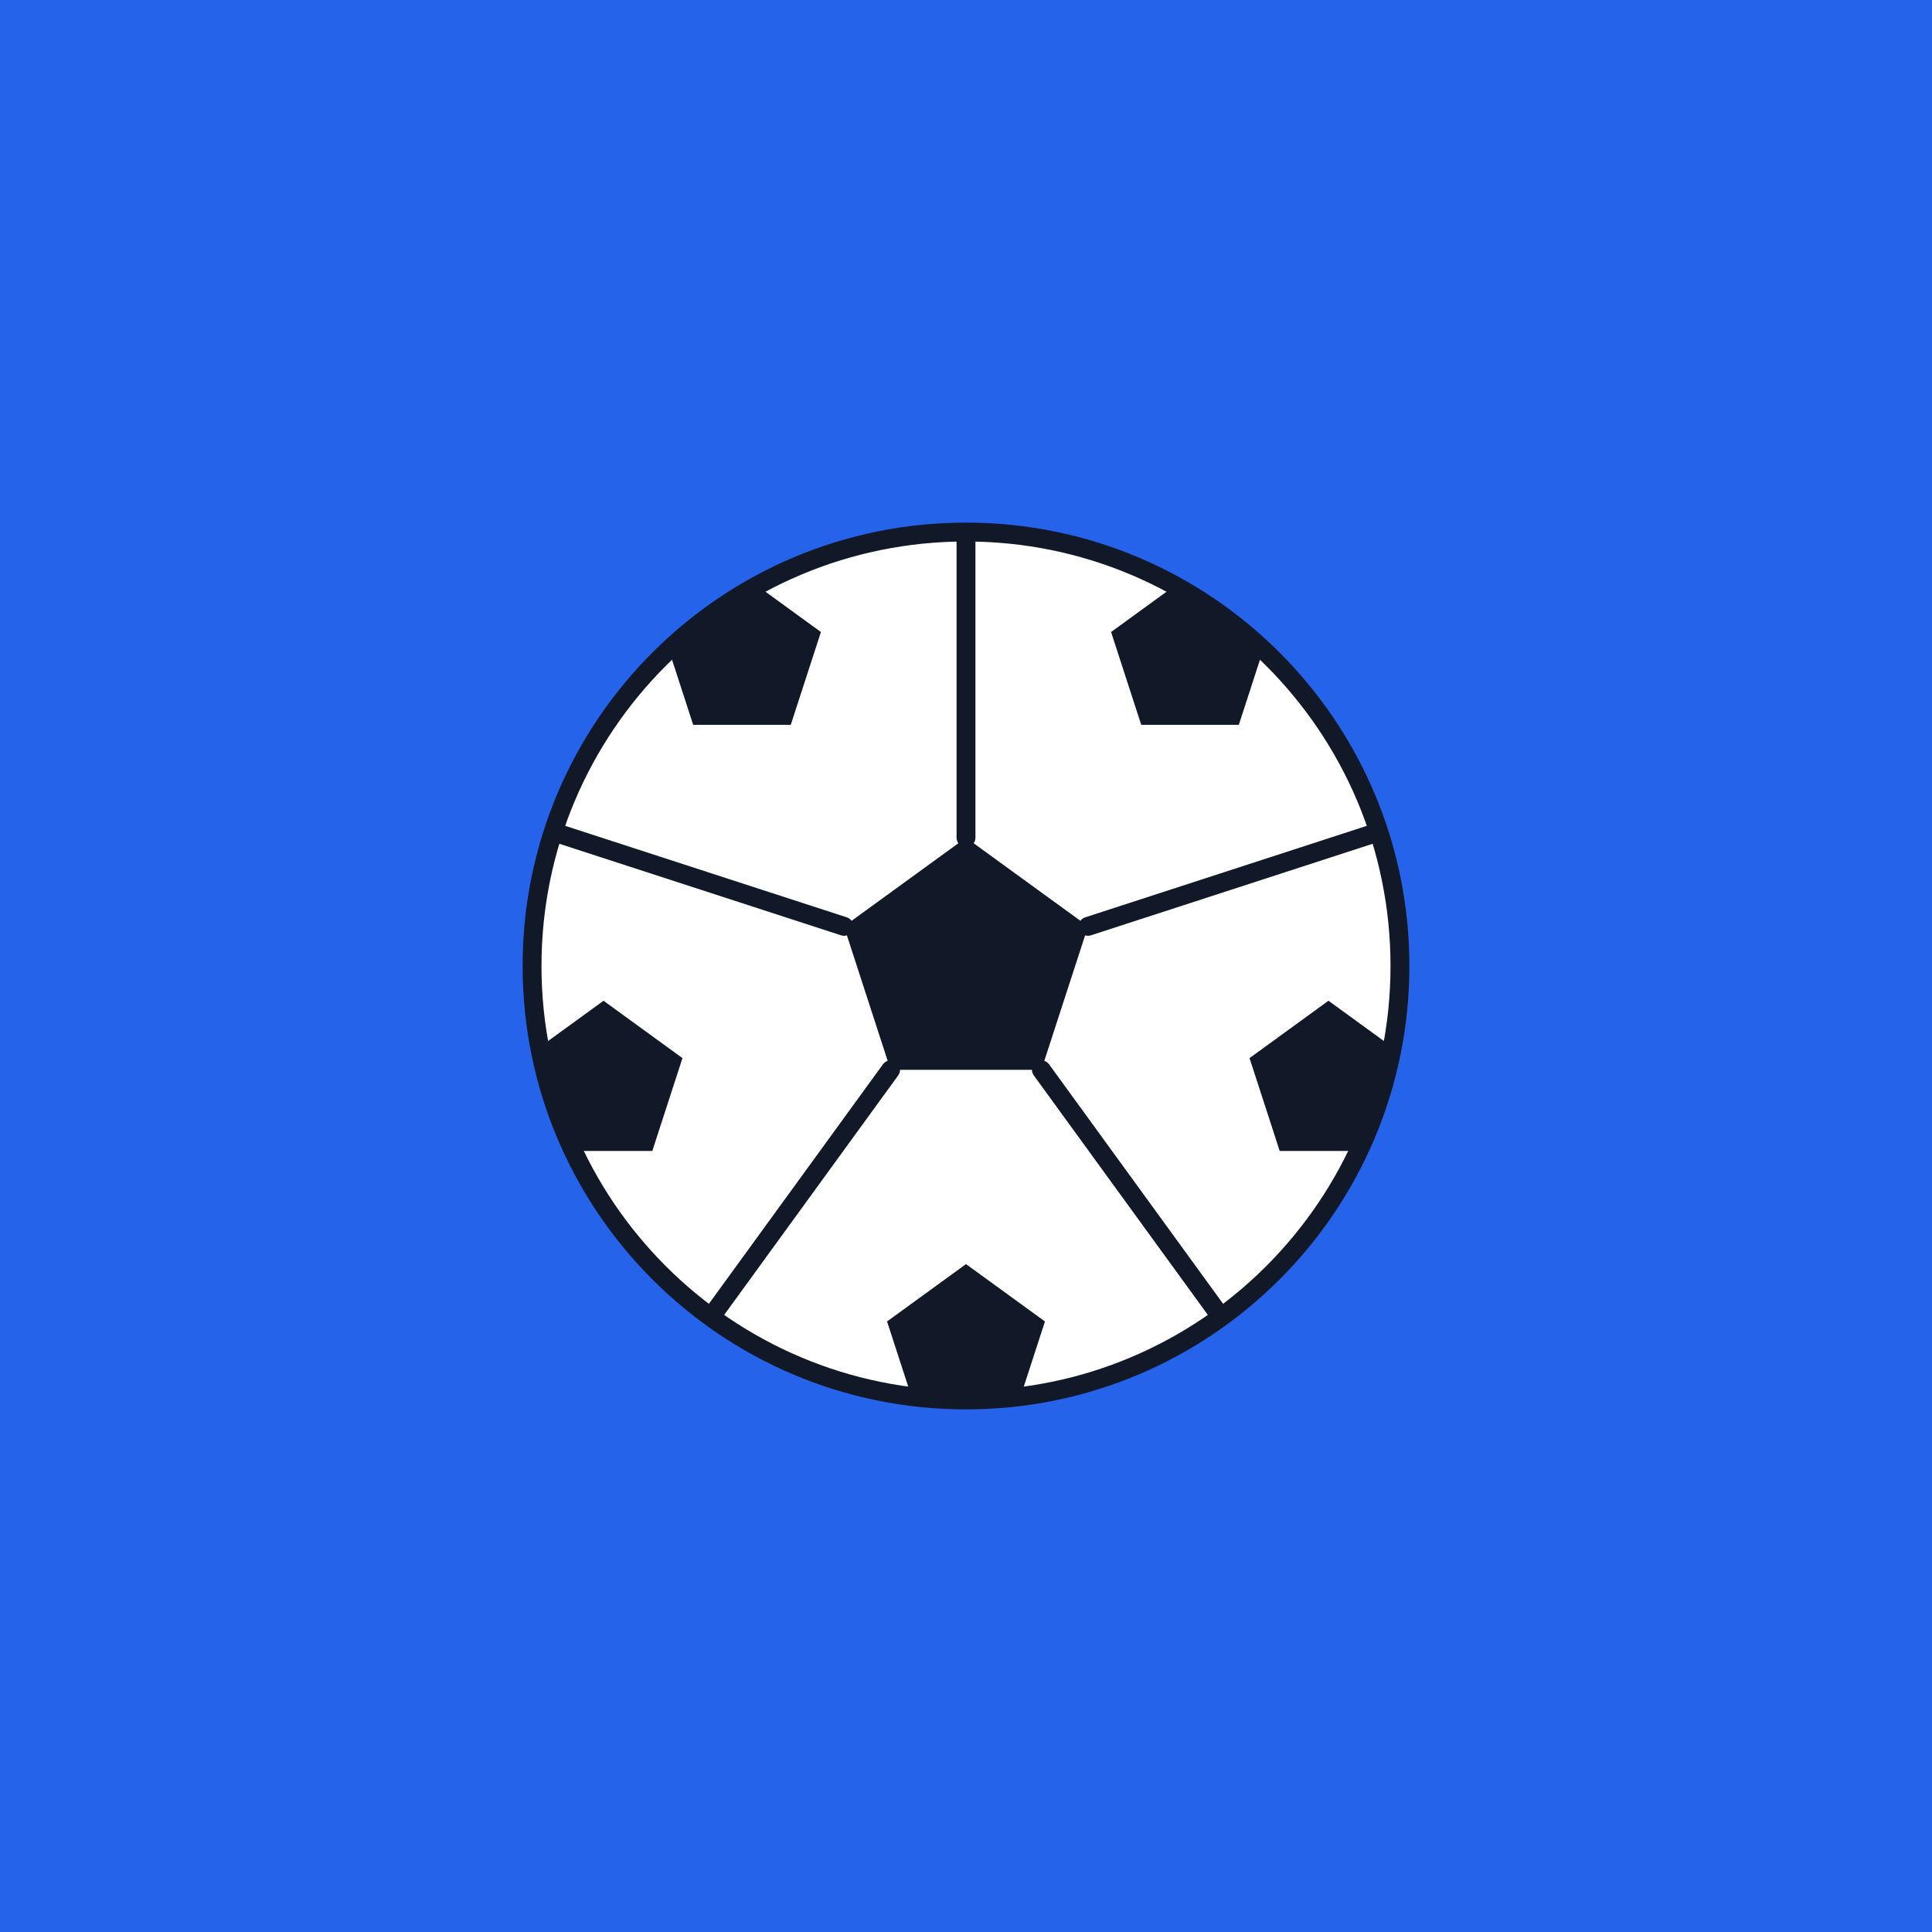
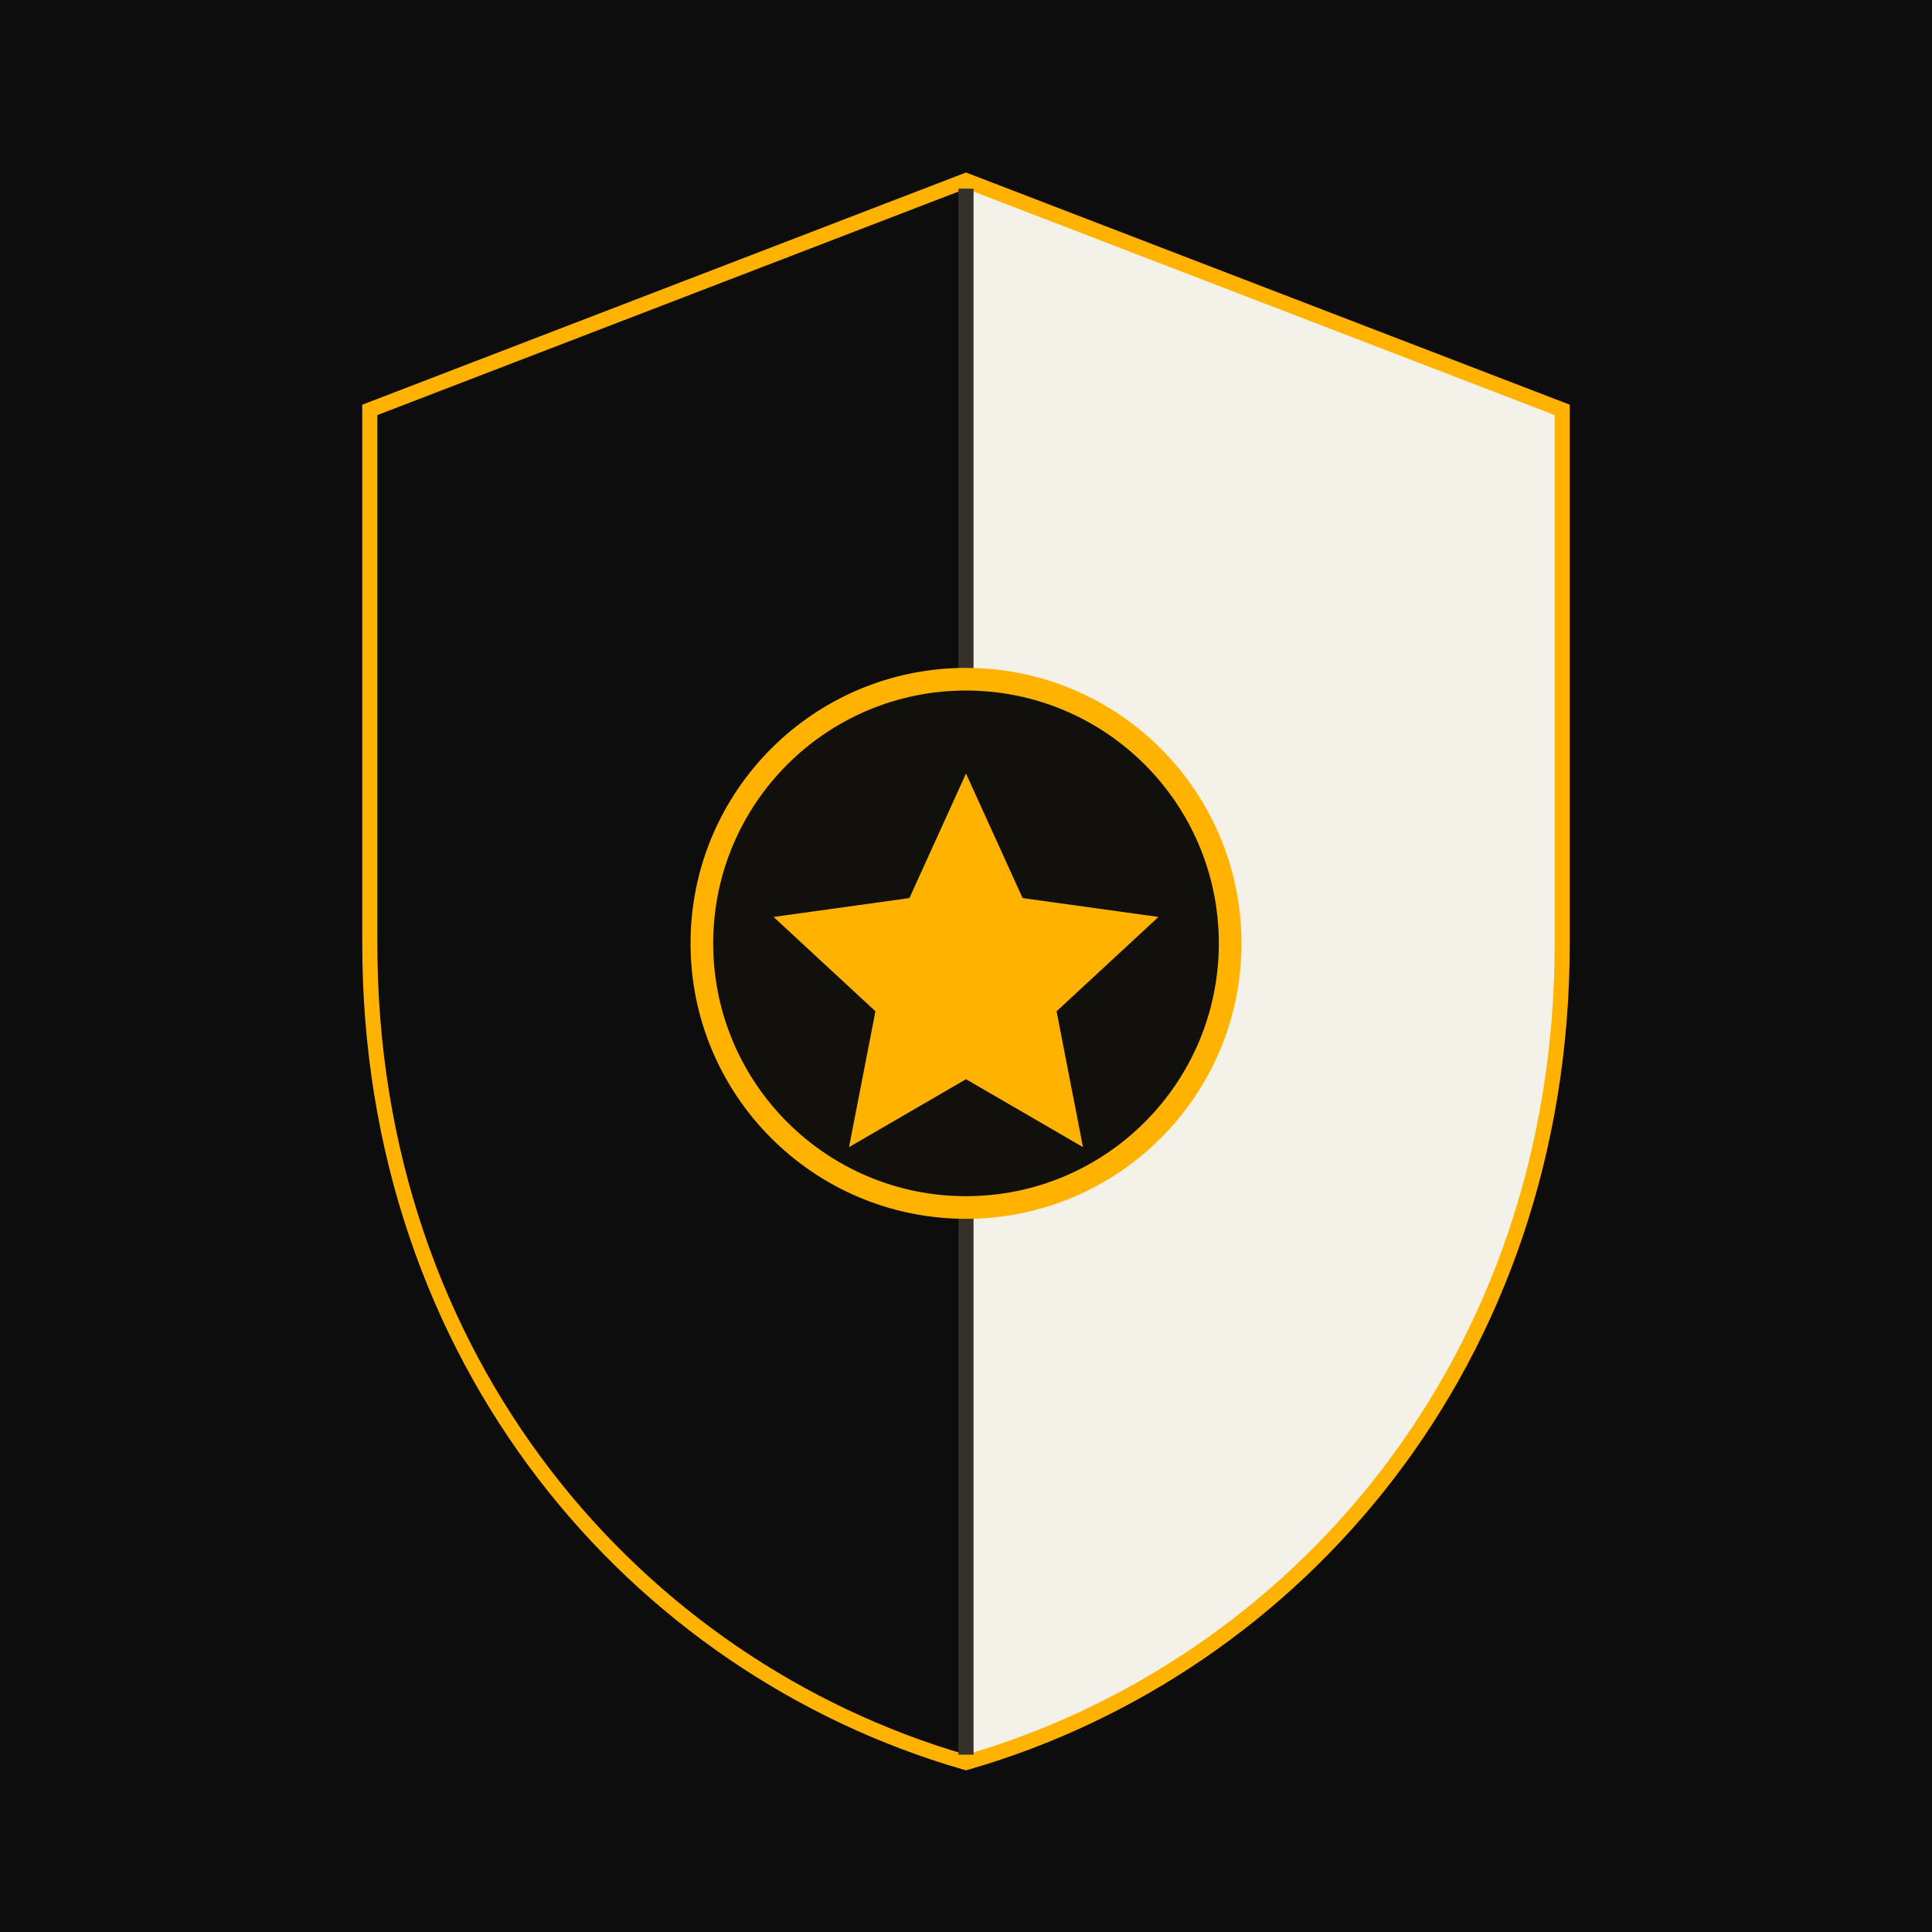
<svg xmlns="http://www.w3.org/2000/svg" width="512" height="512" viewBox="0 0 512 512">
-   <rect width="512" height="512" fill="#2563eb" />
-   <defs>
-     <clipPath id="clip-mask">
-       <circle cx="256" cy="256" r="115" />
-     </clipPath>
-   </defs>
-   <g clip-path="url(#clip-mask)">
-     <circle cx="256" cy="256" r="115" fill="#ffffff" />
-     <line x1="256" y1="222" x2="256" y2="141" stroke="#111827" stroke-width="5" stroke-linecap="round" />
-     <line x1="288.34" y1="245.49" x2="365.37" y2="220.46" stroke="#111827" stroke-width="5" stroke-linecap="round" />
-     <line x1="275.98" y1="283.51" x2="323.6" y2="349.04" stroke="#111827" stroke-width="5" stroke-linecap="round" />
-     <line x1="236.02" y1="283.51" x2="188.4" y2="349.04" stroke="#111827" stroke-width="5" stroke-linecap="round" />
-     <line x1="223.66" y1="245.49" x2="146.63" y2="220.46" stroke="#111827" stroke-width="5" stroke-linecap="round" />
-     <polygon points="256,222 288.34,245.49 275.98,283.51 236.02,283.51 223.66,245.49" fill="#111827" />
-     <polygon points="302.44,192.09 294.45,167.49 315.37,152.29 336.29,167.49 328.3,192.09" fill="#111827" />
-     <polygon points="331.14,280.41 352.06,265.21 372.98,280.41 364.99,305.01 339.13,305.01" fill="#111827" />
-     <polygon points="256,335 276.92,350.2 268.93,374.8 243.07,374.8 235.08,350.2" fill="#111827" />
-     <polygon points="180.86,280.41 172.87,305.01 147.01,305.01 139.02,280.41 159.94,265.21" fill="#111827" />
-     <polygon points="209.56,192.09 183.7,192.09 175.71,167.49 196.63,152.29 217.55,167.49" fill="#111827" />
+   <rect width="512" height="512" fill="#0d0d0e" />
+   <g transform="translate(0, 5) scale(0.85) transform-origin(256 256)">
+     <path d="M256 50 L100 110 V250 C100 360 170 440 256 465 C342 440 412 360 412 250 V110 Z" fill="#1b1814" stroke="#ffb300" stroke-width="8" />
+     <path d="M256 50 L100 110 V250 C100 360 170 440 256 465 Z" fill="#0d0d0e" />
+     <path d="M256 50 L412 110 V250 C412 360 342 440 256 465 Z" fill="#f4f1e8" />
+     <line x1="256" y1="50" x2="256" y2="465" stroke="#35302a" stroke-width="4" />
+     <circle cx="256" cy="250" r="70" fill="#12100d" stroke="#ffb300" stroke-width="6" />
+     <polygon points="256,205 271,238 307,243 280,268 287,304 256,286 225,304 232,268 205,243 241,238" fill="#ffb300" />
  </g>
-   <circle cx="256" cy="256" r="115" fill="none" stroke="#111827" stroke-width="5" />
</svg>
